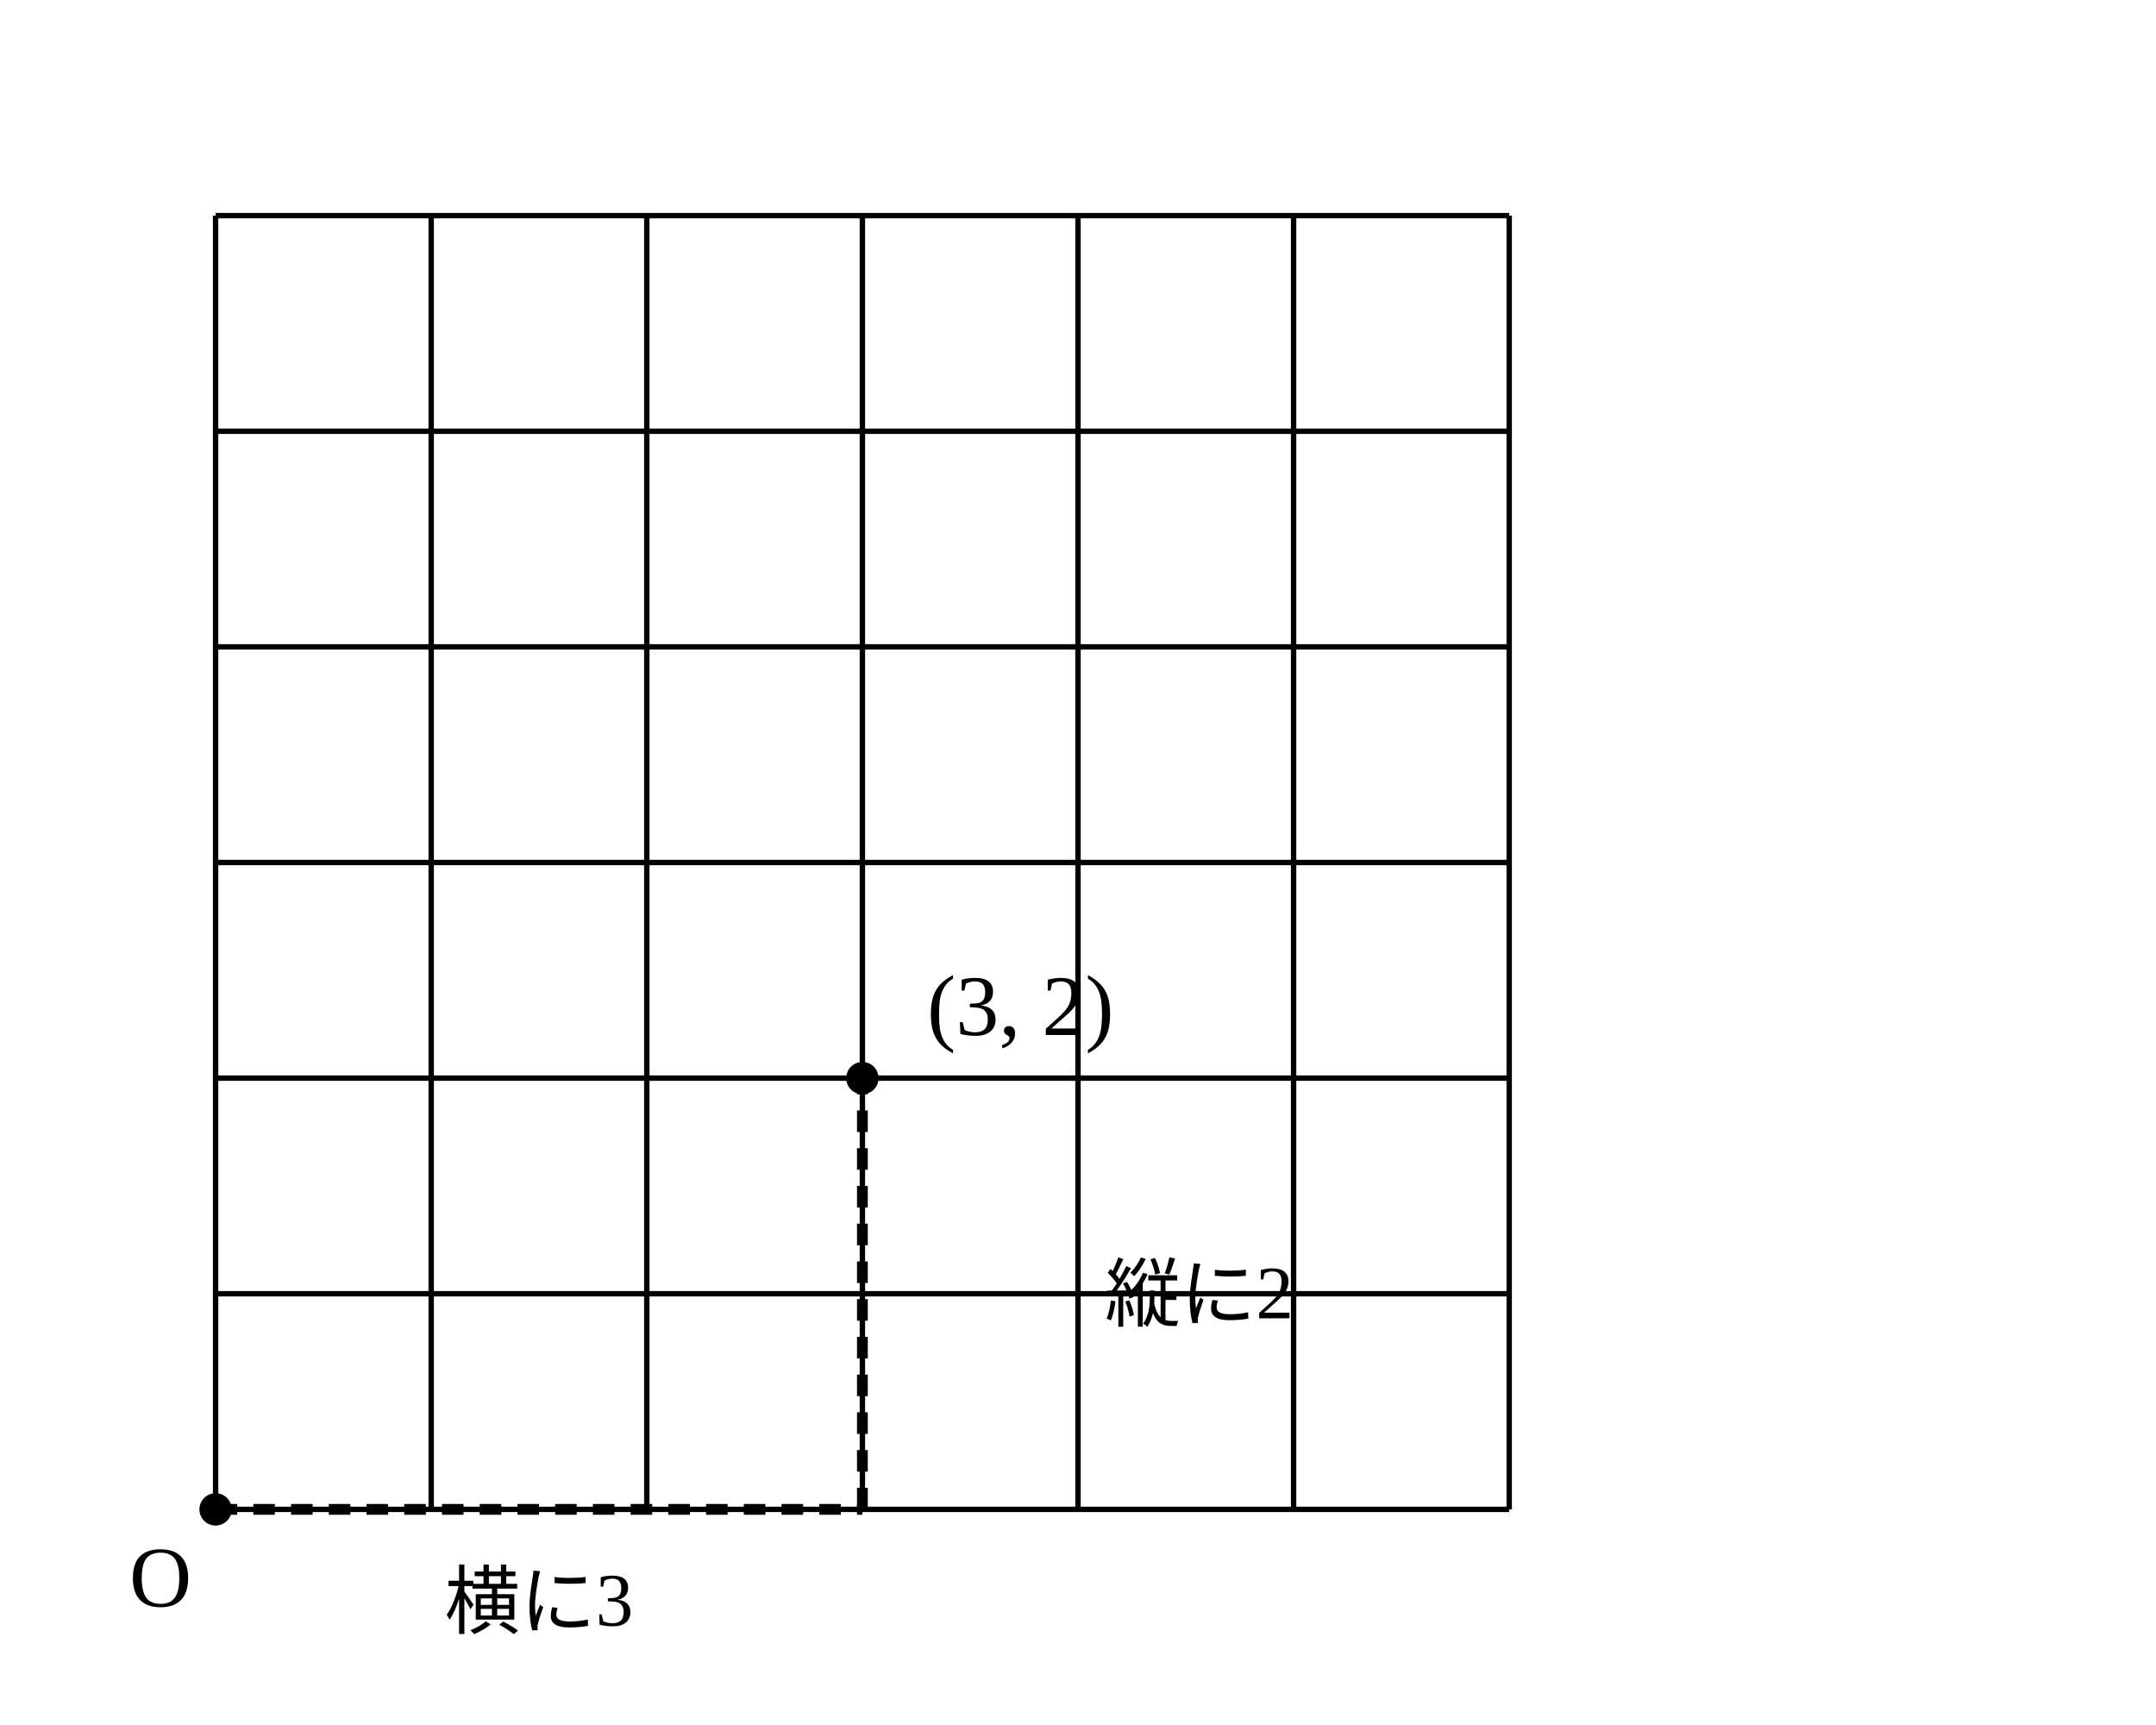
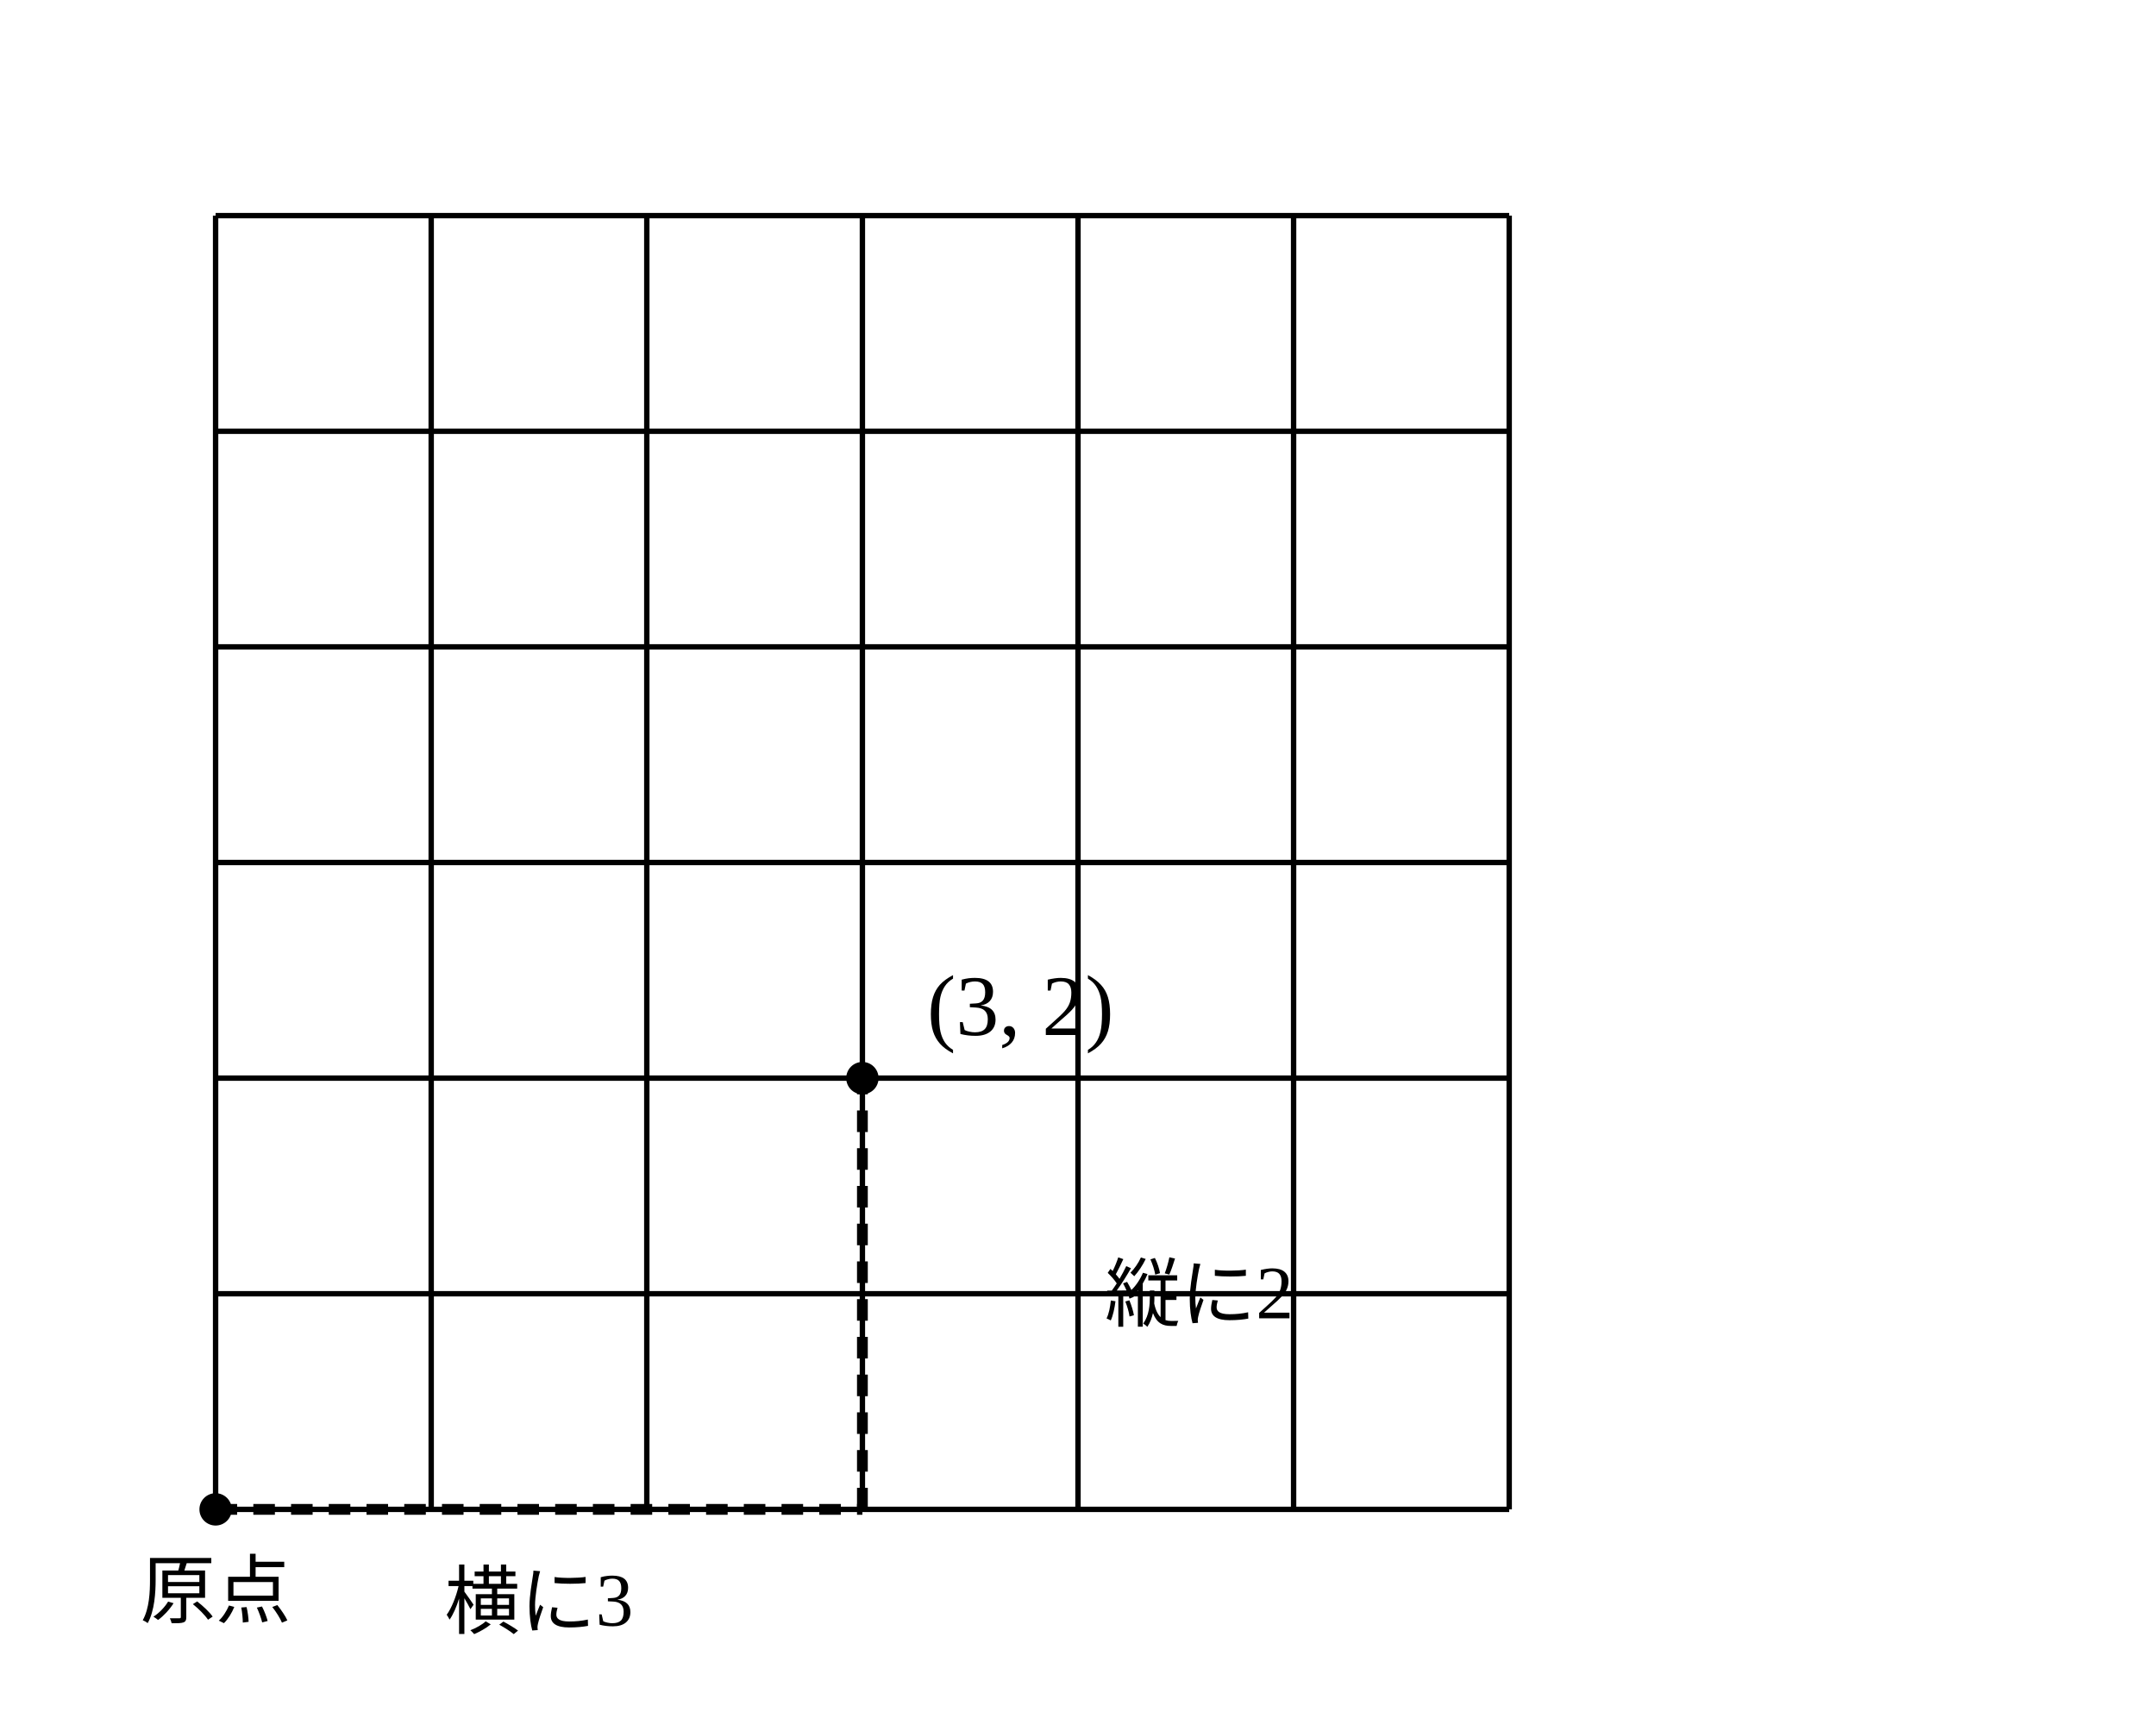
<svg xmlns="http://www.w3.org/2000/svg" viewBox="0 0 400 320" role="img" aria-label="基準の点から横に3、縦に2進んだ点の位置を2つの数の組(3,2)で表す方眼の図">
  <path d="M40,40 L40,280 M80,40 L80,280 M120,40 L120,280 M160,40 L160,280 M200,40 L200,280 M240,40 L240,280 M280,40 L280,280" fill="none" stroke="currentColor" stroke-width="1" />
  <path d="M40,40 L280,40 M40,80 L280,80 M40,120 L280,120 M40,160 L280,160 M40,200 L280,200 M40,240 L280,240 M40,280 L280,280" fill="none" stroke="currentColor" stroke-width="1" />
  <line x1="40" y1="280" x2="160" y2="280" stroke="currentColor" stroke-width="2" stroke-dasharray="4 3" />
  <line x1="160" y1="280" x2="160" y2="200" stroke="currentColor" stroke-width="2" stroke-dasharray="4 3" />
  <circle cx="40" cy="280" r="3" fill="currentColor" />
  <circle cx="160" cy="200" r="3" fill="currentColor" />
-   <text x="24" y="298" font-size="16" fill="currentColor">O</text>
+   <text x="40" y="300" font-size="14" text-anchor="middle" fill="currentColor">原点</text>
  <text x="100" y="302" font-size="14" text-anchor="middle" fill="currentColor">横に3</text>
  <text x="205" y="245" font-size="14" fill="currentColor">縦に2</text>
  <text x="172" y="192" font-size="16" fill="currentColor">(3, 2)</text>
</svg>
